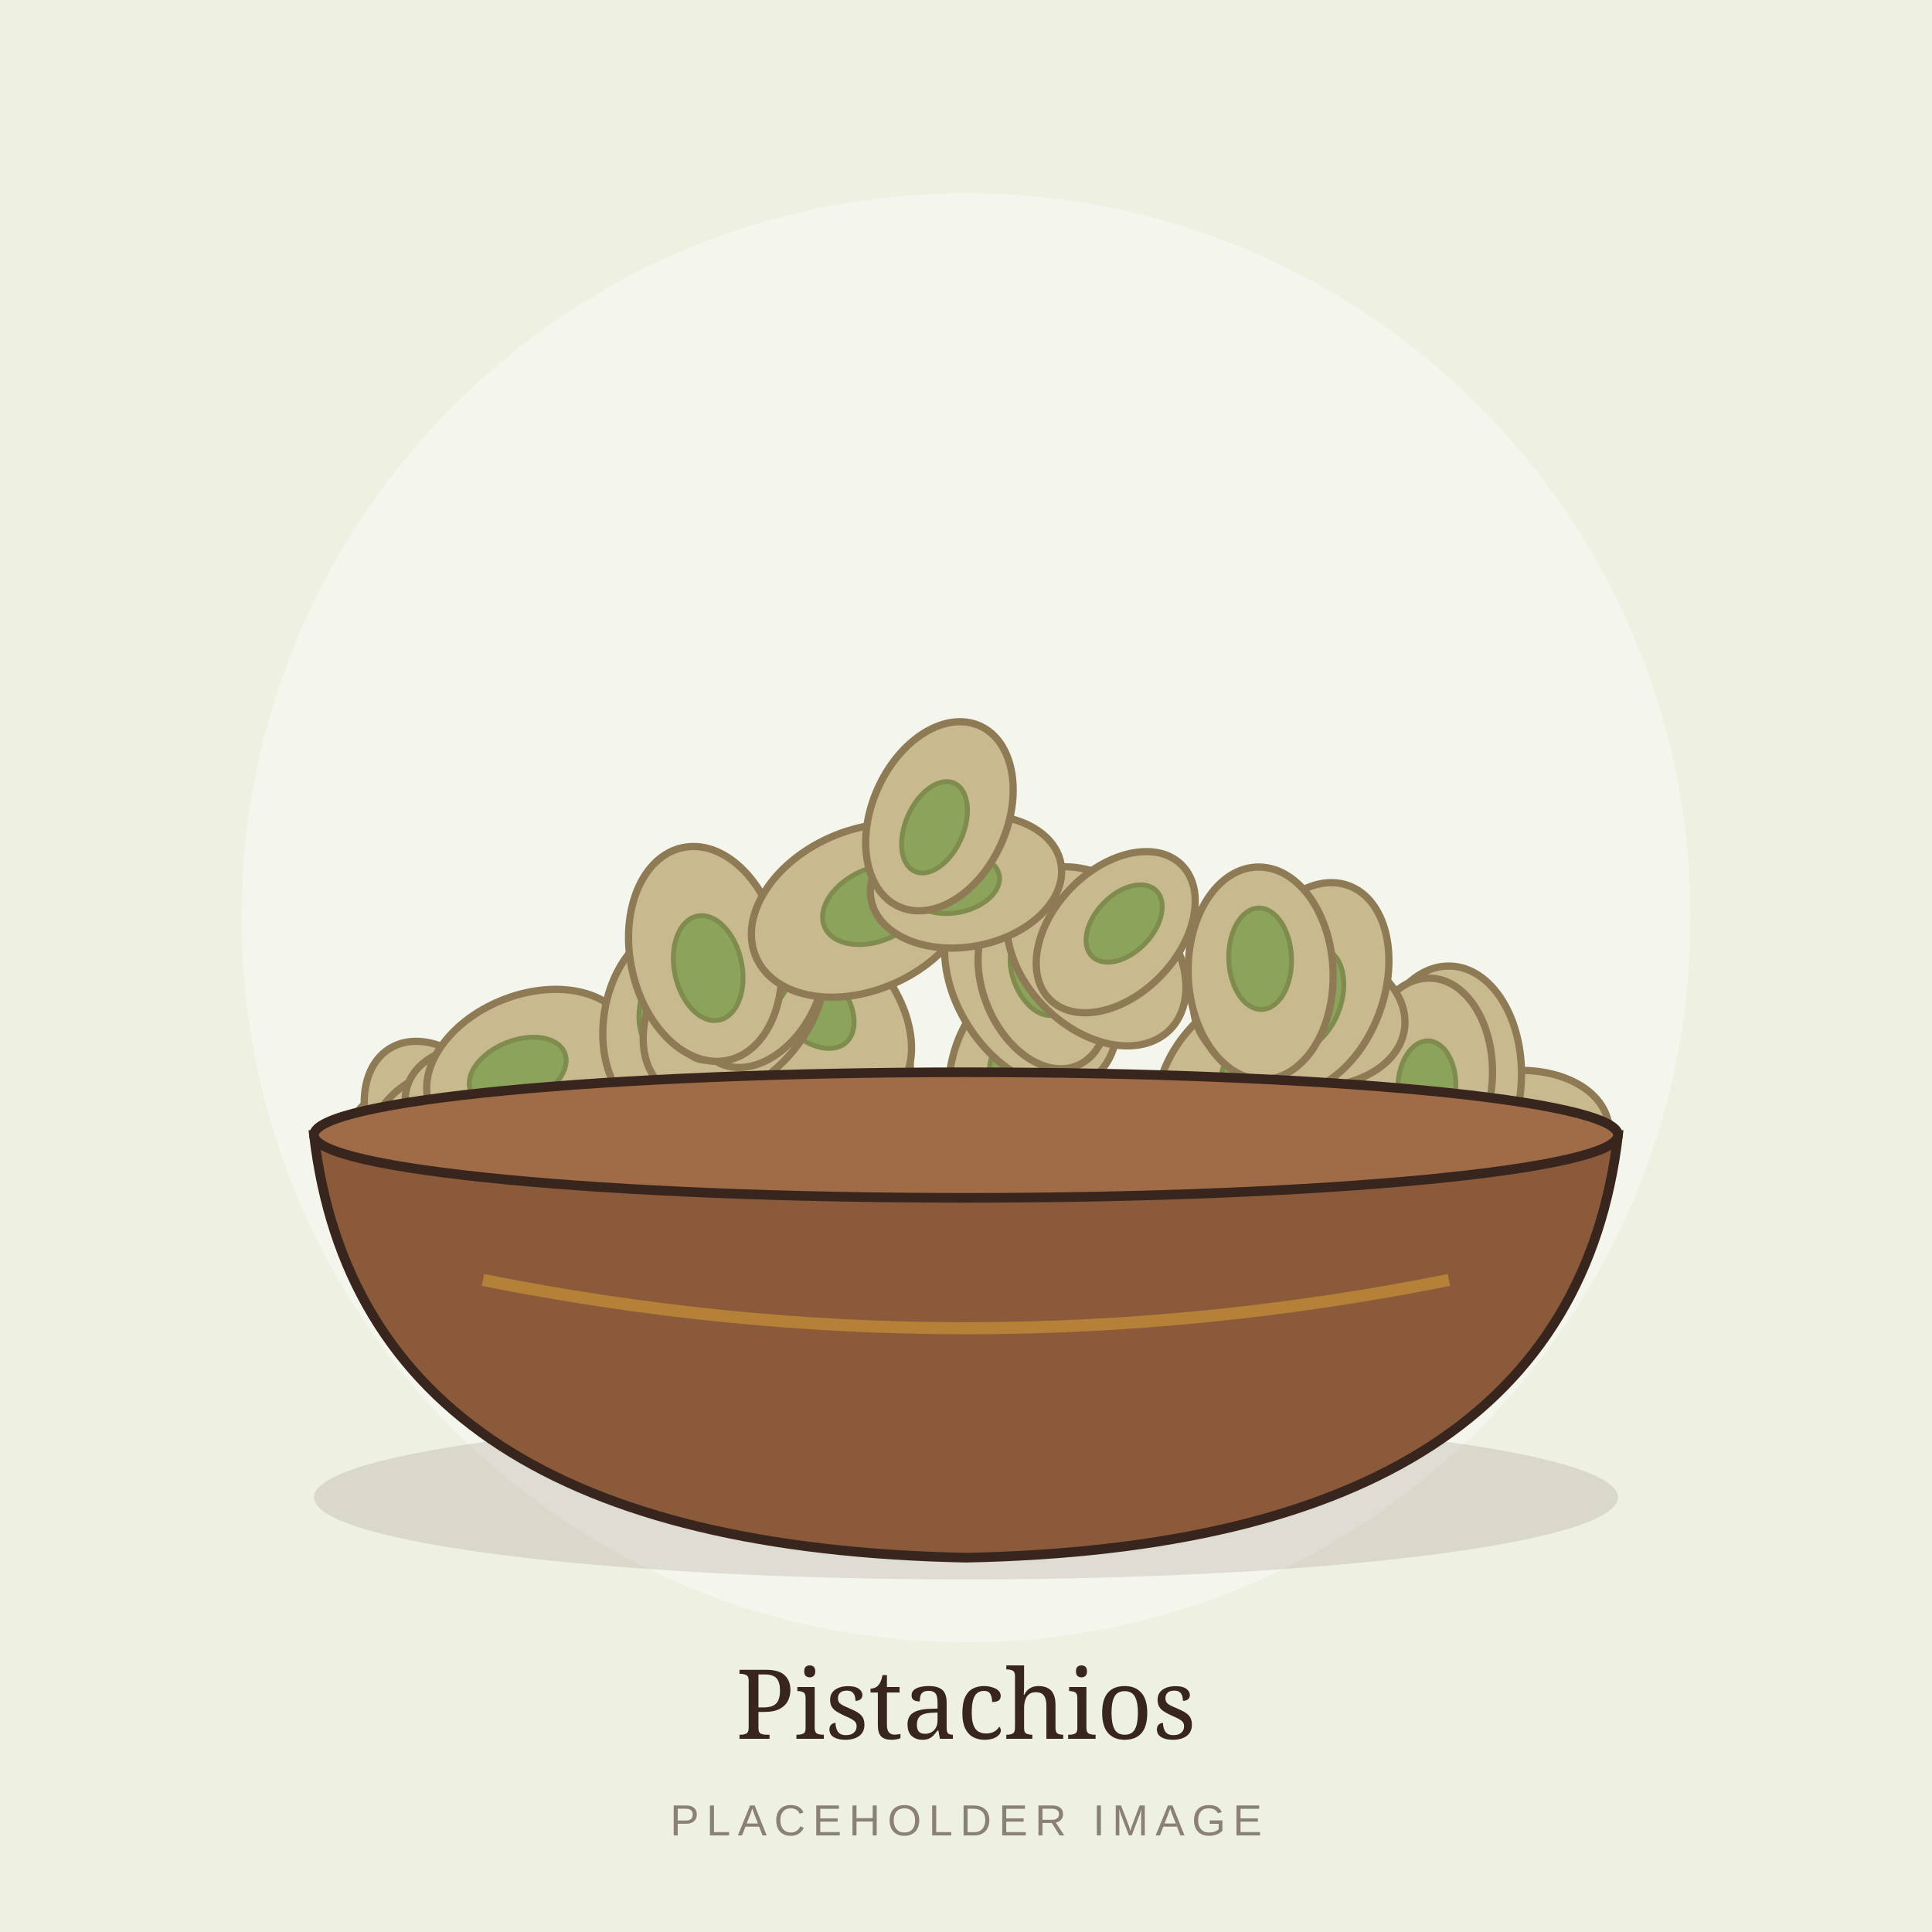
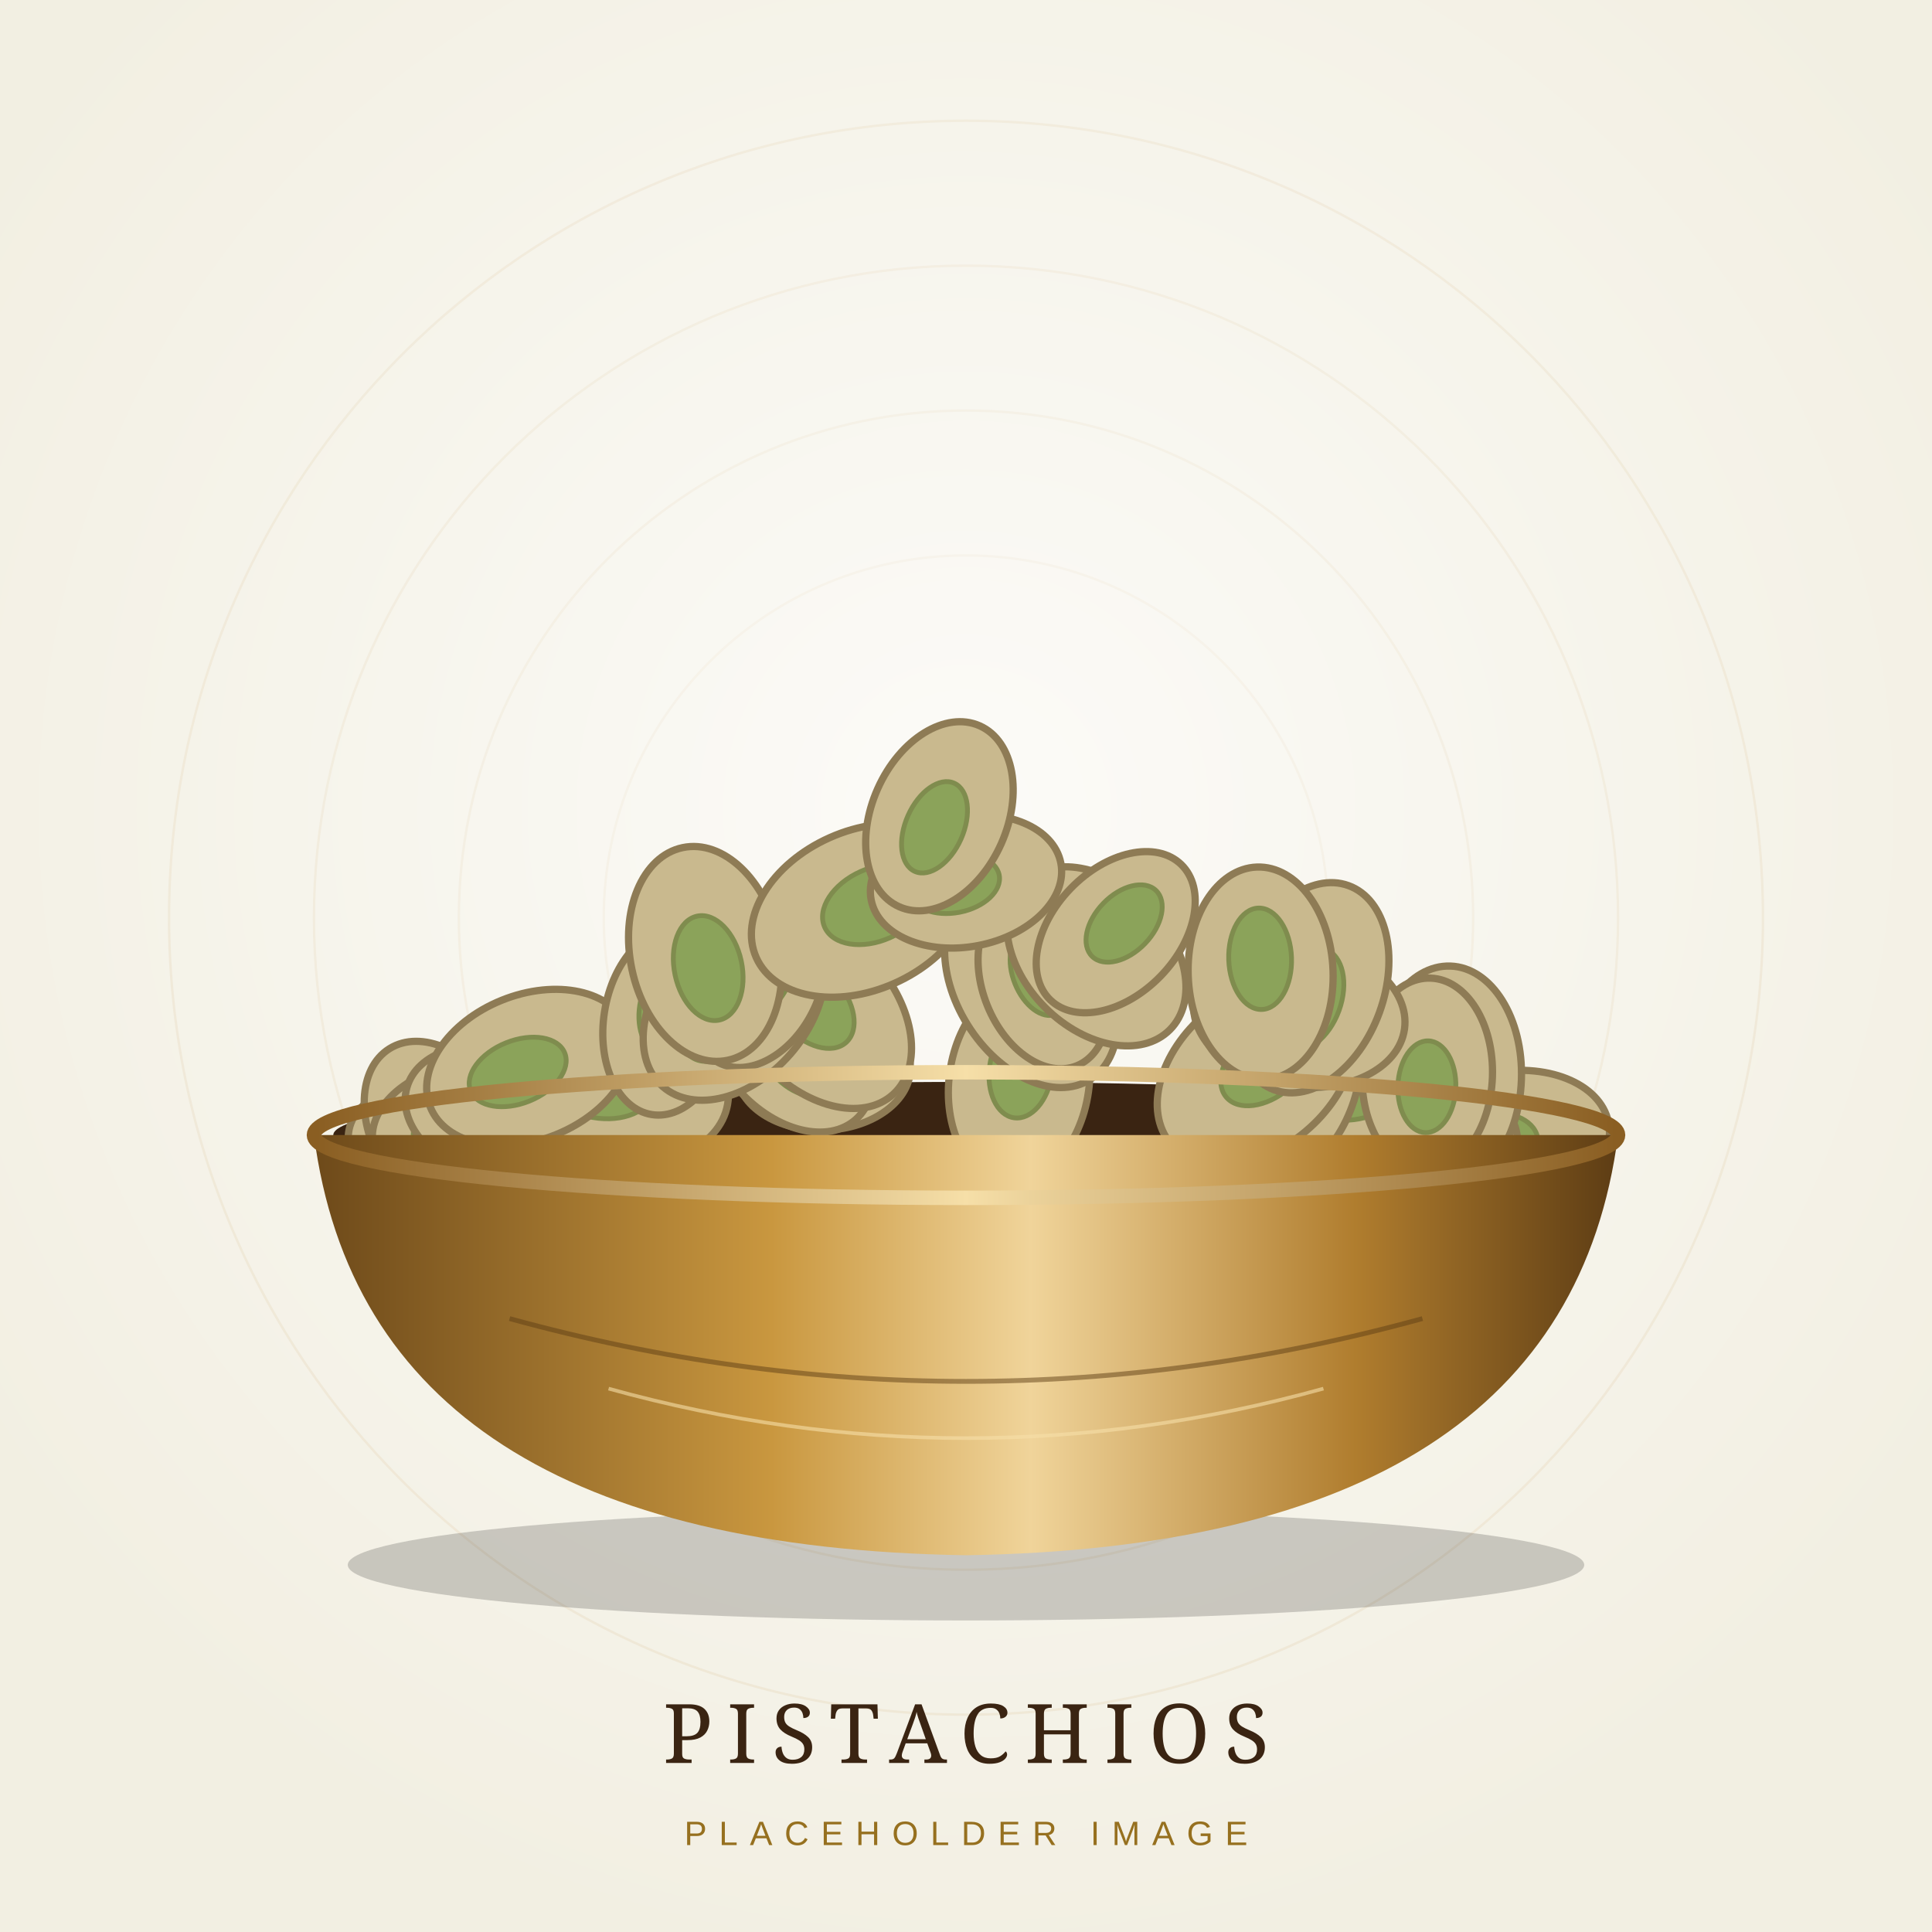
<svg xmlns="http://www.w3.org/2000/svg" viewBox="0 0 800 800" role="img" aria-label="Pistachios placeholder illustration">
-   <rect width="800" height="800" fill="#EEF0E2" />
-   <circle cx="400" cy="380" r="300" fill="#FFFFFF" opacity="0.35" />
-   <ellipse cx="400" cy="620" rx="270" ry="34" fill="#38251D" opacity="0.12" />
+   <defs>
+     <linearGradient id="brass" x1="0" y1="0" x2="1" y2="0">
+       <stop offset="0" stop-color="#6E4A1A" />
+       <stop offset="0.35" stop-color="#C9973F" />
+       <stop offset="0.55" stop-color="#F0D49A" />
+       <stop offset="0.8" stop-color="#B07D2E" />
+       <stop offset="1" stop-color="#5E3D14" />
+     </linearGradient>
+     <linearGradient id="rim" x1="0" y1="0" x2="1" y2="0">
+       <stop offset="0" stop-color="#8A5E22" />
+       <stop offset="0.5" stop-color="#F6DFA8" />
+       <stop offset="1" stop-color="#8A5E22" />
+     </linearGradient>
+     <radialGradient id="glow" cx="0.5" cy="0.42" r="0.6">
+       <stop offset="0" stop-color="#FFFFFF" stop-opacity="0.75" />
+       <stop offset="1" stop-color="#FFFFFF" stop-opacity="0" />
+     </radialGradient>
+     <radialGradient id="velvet" cx="0.3" cy="0.2" r="0.9">
+       <stop offset="0" stop-color="#4A2A1E" />
+       <stop offset="0.6" stop-color="#22160F" />
+       <stop offset="1" stop-color="#140C08" />
+     </radialGradient>
+   </defs>
+   <rect width="800" height="800" fill="#F2EFE2" />
+   <g fill="none" stroke="#B8893B" stroke-opacity="0.12">
+     <circle cx="400" cy="380" r="150" />
+     <circle cx="400" cy="380" r="210" />
+     <circle cx="400" cy="380" r="270" />
+     <circle cx="400" cy="380" r="330" />
+   </g>
+   <rect width="800" height="800" fill="url(#glow)" />
+   <ellipse cx="400" cy="470" rx="262" ry="22" fill="#3A2412" />
  <g transform="rotate(27 194 475)">
    <ellipse cx="194" cy="475" rx="38" ry="26" fill="#C9B98E" stroke="#8E7B55" stroke-width="3" />
    <ellipse cx="198" cy="475" rx="18" ry="11" fill="#8BA35A" stroke="#7F8C4E" stroke-width="2" />
  </g>
  <g transform="rotate(168 622 474)">
    <ellipse cx="622" cy="474" rx="45" ry="30" fill="#C9B98E" stroke="#8E7B55" stroke-width="3" />
    <ellipse cx="628" cy="474" rx="21" ry="14" fill="#8BA35A" stroke="#7F8C4E" stroke-width="2" />
  </g>
  <g transform="rotate(188 181 474)">
    <ellipse cx="181" cy="474" rx="37" ry="25" fill="#C9B98E" stroke="#8E7B55" stroke-width="3" />
    <ellipse cx="185" cy="474" rx="18" ry="11" fill="#8BA35A" stroke="#7F8C4E" stroke-width="2" />
  </g>
  <g transform="rotate(238 183 469)">
    <ellipse cx="183" cy="469" rx="41" ry="28" fill="#C9B98E" stroke="#8E7B55" stroke-width="3" />
    <ellipse cx="188" cy="469" rx="19" ry="12" fill="#8BA35A" stroke="#7F8C4E" stroke-width="2" />
  </g>
  <g transform="rotate(14 591 468)">
    <ellipse cx="591" cy="468" rx="38" ry="26" fill="#C9B98E" stroke="#8E7B55" stroke-width="3" />
    <ellipse cx="596" cy="468" rx="18" ry="12" fill="#8BA35A" stroke="#7F8C4E" stroke-width="2" />
  </g>
  <g transform="rotate(173 196 468)">
    <ellipse cx="196" cy="468" rx="42" ry="28" fill="#C9B98E" stroke="#8E7B55" stroke-width="3" />
    <ellipse cx="201" cy="468" rx="20" ry="13" fill="#8BA35A" stroke="#7F8C4E" stroke-width="2" />
  </g>
  <g transform="rotate(16 206 461)">
    <ellipse cx="206" cy="461" rx="39" ry="27" fill="#C9B98E" stroke="#8E7B55" stroke-width="3" />
    <ellipse cx="211" cy="461" rx="19" ry="12" fill="#8BA35A" stroke="#7F8C4E" stroke-width="2" />
  </g>
  <g transform="rotate(324 574 452)">
    <ellipse cx="574" cy="452" rx="48" ry="33" fill="#C9B98E" stroke="#8E7B55" stroke-width="3" />
    <ellipse cx="580" cy="452" rx="23" ry="15" fill="#8BA35A" stroke="#7F8C4E" stroke-width="2" />
  </g>
  <g transform="rotate(115 546 451)">
    <ellipse cx="546" cy="451" rx="36" ry="25" fill="#C9B98E" stroke="#8E7B55" stroke-width="3" />
    <ellipse cx="550" cy="451" rx="18" ry="11" fill="#8BA35A" stroke="#7F8C4E" stroke-width="2" />
  </g>
  <g transform="rotate(190 254 449)">
    <ellipse cx="254" cy="449" rx="48" ry="33" fill="#C9B98E" stroke="#8E7B55" stroke-width="3" />
    <ellipse cx="260" cy="449" rx="23" ry="15" fill="#8BA35A" stroke="#7F8C4E" stroke-width="2" />
  </g>
  <g transform="rotate(173 565 449)">
    <ellipse cx="565" cy="449" rx="45" ry="30" fill="#C9B98E" stroke="#8E7B55" stroke-width="3" />
    <ellipse cx="571" cy="449" rx="21" ry="14" fill="#8BA35A" stroke="#7F8C4E" stroke-width="2" />
  </g>
  <g transform="rotate(278 422 448)">
    <ellipse cx="422" cy="448" rx="42" ry="29" fill="#C9B98E" stroke="#8E7B55" stroke-width="3" />
    <ellipse cx="427" cy="448" rx="20" ry="13" fill="#8BA35A" stroke="#7F8C4E" stroke-width="2" />
  </g>
  <g transform="rotate(108 533 447)">
    <ellipse cx="533" cy="447" rx="43" ry="29" fill="#C9B98E" stroke="#8E7B55" stroke-width="3" />
    <ellipse cx="538" cy="447" rx="21" ry="13" fill="#8BA35A" stroke="#7F8C4E" stroke-width="2" />
  </g>
  <g transform="rotate(92 599 446)">
    <ellipse cx="599" cy="446" rx="46" ry="31" fill="#C9B98E" stroke="#8E7B55" stroke-width="3" />
    <ellipse cx="604" cy="446" rx="22" ry="14" fill="#8BA35A" stroke="#7F8C4E" stroke-width="2" />
  </g>
  <g transform="rotate(92 591 445)">
    <ellipse cx="591" cy="445" rx="40" ry="27" fill="#C9B98E" stroke="#8E7B55" stroke-width="3" />
    <ellipse cx="596" cy="445" rx="19" ry="12" fill="#8BA35A" stroke="#7F8C4E" stroke-width="2" />
  </g>
  <g transform="rotate(320 520 444)">
    <ellipse cx="520" cy="444" rx="46" ry="32" fill="#C9B98E" stroke="#8E7B55" stroke-width="3" />
    <ellipse cx="526" cy="444" rx="22" ry="14" fill="#8BA35A" stroke="#7F8C4E" stroke-width="2" />
  </g>
  <g transform="rotate(358 341 443)">
    <ellipse cx="341" cy="443" rx="36" ry="25" fill="#C9B98E" stroke="#8E7B55" stroke-width="3" />
    <ellipse cx="345" cy="443" rx="17" ry="11" fill="#8BA35A" stroke="#7F8C4E" stroke-width="2" />
  </g>
  <g transform="rotate(158 219 442)">
    <ellipse cx="219" cy="442" rx="44" ry="30" fill="#C9B98E" stroke="#8E7B55" stroke-width="3" />
    <ellipse cx="224" cy="442" rx="21" ry="13" fill="#8BA35A" stroke="#7F8C4E" stroke-width="2" />
  </g>
  <g transform="rotate(48 327 433)">
    <ellipse cx="327" cy="433" rx="41" ry="28" fill="#C9B98E" stroke="#8E7B55" stroke-width="3" />
    <ellipse cx="332" cy="433" rx="20" ry="13" fill="#8BA35A" stroke="#7F8C4E" stroke-width="2" />
  </g>
  <g transform="rotate(279 276 423)">
    <ellipse cx="276" cy="423" rx="39" ry="26" fill="#C9B98E" stroke="#8E7B55" stroke-width="3" />
    <ellipse cx="281" cy="423" rx="19" ry="12" fill="#8BA35A" stroke="#7F8C4E" stroke-width="2" />
  </g>
  <g transform="rotate(188 538 420)">
    <ellipse cx="538" cy="420" rx="44" ry="30" fill="#C9B98E" stroke="#8E7B55" stroke-width="3" />
    <ellipse cx="543" cy="420" rx="21" ry="13" fill="#8BA35A" stroke="#7F8C4E" stroke-width="2" />
  </g>
  <g transform="rotate(228 339 419)">
    <ellipse cx="339" cy="419" rx="46" ry="31" fill="#C9B98E" stroke="#8E7B55" stroke-width="3" />
    <ellipse cx="344" cy="419" rx="22" ry="14" fill="#8BA35A" stroke="#7F8C4E" stroke-width="2" />
  </g>
  <g transform="rotate(131 304 416)">
    <ellipse cx="304" cy="416" rx="45" ry="31" fill="#C9B98E" stroke="#8E7B55" stroke-width="3" />
    <ellipse cx="310" cy="416" rx="22" ry="14" fill="#8BA35A" stroke="#7F8C4E" stroke-width="2" />
  </g>
  <g transform="rotate(110 543 409)">
    <ellipse cx="543" cy="409" rx="45" ry="30" fill="#C9B98E" stroke="#8E7B55" stroke-width="3" />
    <ellipse cx="548" cy="409" rx="22" ry="14" fill="#8BA35A" stroke="#7F8C4E" stroke-width="2" />
  </g>
  <g transform="rotate(238 427 408)">
    <ellipse cx="427" cy="408" rx="46" ry="31" fill="#C9B98E" stroke="#8E7B55" stroke-width="3" />
    <ellipse cx="432" cy="408" rx="22" ry="14" fill="#8BA35A" stroke="#7F8C4E" stroke-width="2" />
  </g>
  <g transform="rotate(297 314 408)">
    <ellipse cx="314" cy="408" rx="36" ry="25" fill="#C9B98E" stroke="#8E7B55" stroke-width="3" />
    <ellipse cx="318" cy="408" rx="17" ry="11" fill="#8BA35A" stroke="#7F8C4E" stroke-width="2" />
  </g>
  <g transform="rotate(248 432 407)">
    <ellipse cx="432" cy="407" rx="37" ry="25" fill="#C9B98E" stroke="#8E7B55" stroke-width="3" />
    <ellipse cx="436" cy="407" rx="18" ry="11" fill="#8BA35A" stroke="#7F8C4E" stroke-width="2" />
  </g>
  <g transform="rotate(268 522 403)">
    <ellipse cx="522" cy="403" rx="44" ry="30" fill="#C9B98E" stroke="#8E7B55" stroke-width="3" />
    <ellipse cx="528" cy="403" rx="21" ry="13" fill="#8BA35A" stroke="#7F8C4E" stroke-width="2" />
  </g>
  <g transform="rotate(225 454 396)">
    <ellipse cx="454" cy="396" rx="43" ry="30" fill="#C9B98E" stroke="#8E7B55" stroke-width="3" />
    <ellipse cx="459" cy="396" rx="21" ry="13" fill="#8BA35A" stroke="#7F8C4E" stroke-width="2" />
  </g>
  <g transform="rotate(78 292 395)">
    <ellipse cx="292" cy="395" rx="45" ry="31" fill="#C9B98E" stroke="#8E7B55" stroke-width="3" />
    <ellipse cx="298" cy="395" rx="22" ry="14" fill="#8BA35A" stroke="#7F8C4E" stroke-width="2" />
  </g>
  <g transform="rotate(314 462 386)">
    <ellipse cx="462" cy="386" rx="39" ry="26" fill="#C9B98E" stroke="#8E7B55" stroke-width="3" />
    <ellipse cx="467" cy="386" rx="19" ry="12" fill="#8BA35A" stroke="#7F8C4E" stroke-width="2" />
  </g>
  <g transform="rotate(336 357 377)">
    <ellipse cx="357" cy="377" rx="48" ry="33" fill="#C9B98E" stroke="#8E7B55" stroke-width="3" />
    <ellipse cx="363" cy="377" rx="23" ry="15" fill="#8BA35A" stroke="#7F8C4E" stroke-width="2" />
  </g>
  <g transform="rotate(169 400 365)">
    <ellipse cx="400" cy="365" rx="40" ry="27" fill="#C9B98E" stroke="#8E7B55" stroke-width="3" />
    <ellipse cx="405" cy="365" rx="19" ry="12" fill="#8BA35A" stroke="#7F8C4E" stroke-width="2" />
  </g>
  <g transform="rotate(114 389 338)">
    <ellipse cx="389" cy="338" rx="41" ry="28" fill="#C9B98E" stroke="#8E7B55" stroke-width="3" />
    <ellipse cx="394" cy="338" rx="20" ry="12" fill="#8BA35A" stroke="#7F8C4E" stroke-width="2" />
  </g>
-   <path d="M130,470 Q150,640 400,645 Q650,640 670,470Z" fill="#8A5A3B" stroke="#38251D" stroke-width="4" />
-   <ellipse cx="400" cy="470" rx="270" ry="26" fill="#A06B47" stroke="#38251D" stroke-width="4" />
-   <path d="M200,530 Q400,570 600,530" stroke="#C89136" stroke-width="5" fill="none" opacity="0.7" />
-   <text x="400" y="720" text-anchor="middle" font-family="Georgia, serif" font-size="40" fill="#38251D">Pistachios</text>
-   <text x="400" y="760" text-anchor="middle" font-family="Arial, sans-serif" font-size="18" letter-spacing="3" fill="#38251D" opacity="0.55">PLACEHOLDER IMAGE</text>
+   <ellipse cx="400" cy="648" rx="256" ry="23" fill="#000" opacity="0.18" />
+   <path d="M130,470 Q152,640 400,644 Q648,640 670,470Z" fill="url(#brass)" />
+   <path d="M211,546 Q400,598 589,546" stroke="#5E3D14" stroke-width="2" fill="none" opacity="0.5" />
+   <path d="M252,575 Q400,616 548,575" stroke="#F6DFA8" stroke-width="1.5" fill="none" opacity="0.6" />
+   <ellipse cx="400" cy="470" rx="270" ry="26" fill="none" stroke="url(#rim)" stroke-width="6" />
+   <text x="400" y="730" text-anchor="middle" font-family="Georgia, serif" font-size="34" letter-spacing="6" fill="#3A2412">PISTACHIOS</text>
+   <text x="400" y="764" text-anchor="middle" font-family="Arial, sans-serif" font-size="14" letter-spacing="5" fill="#96701F">PLACEHOLDER IMAGE</text>
</svg>
